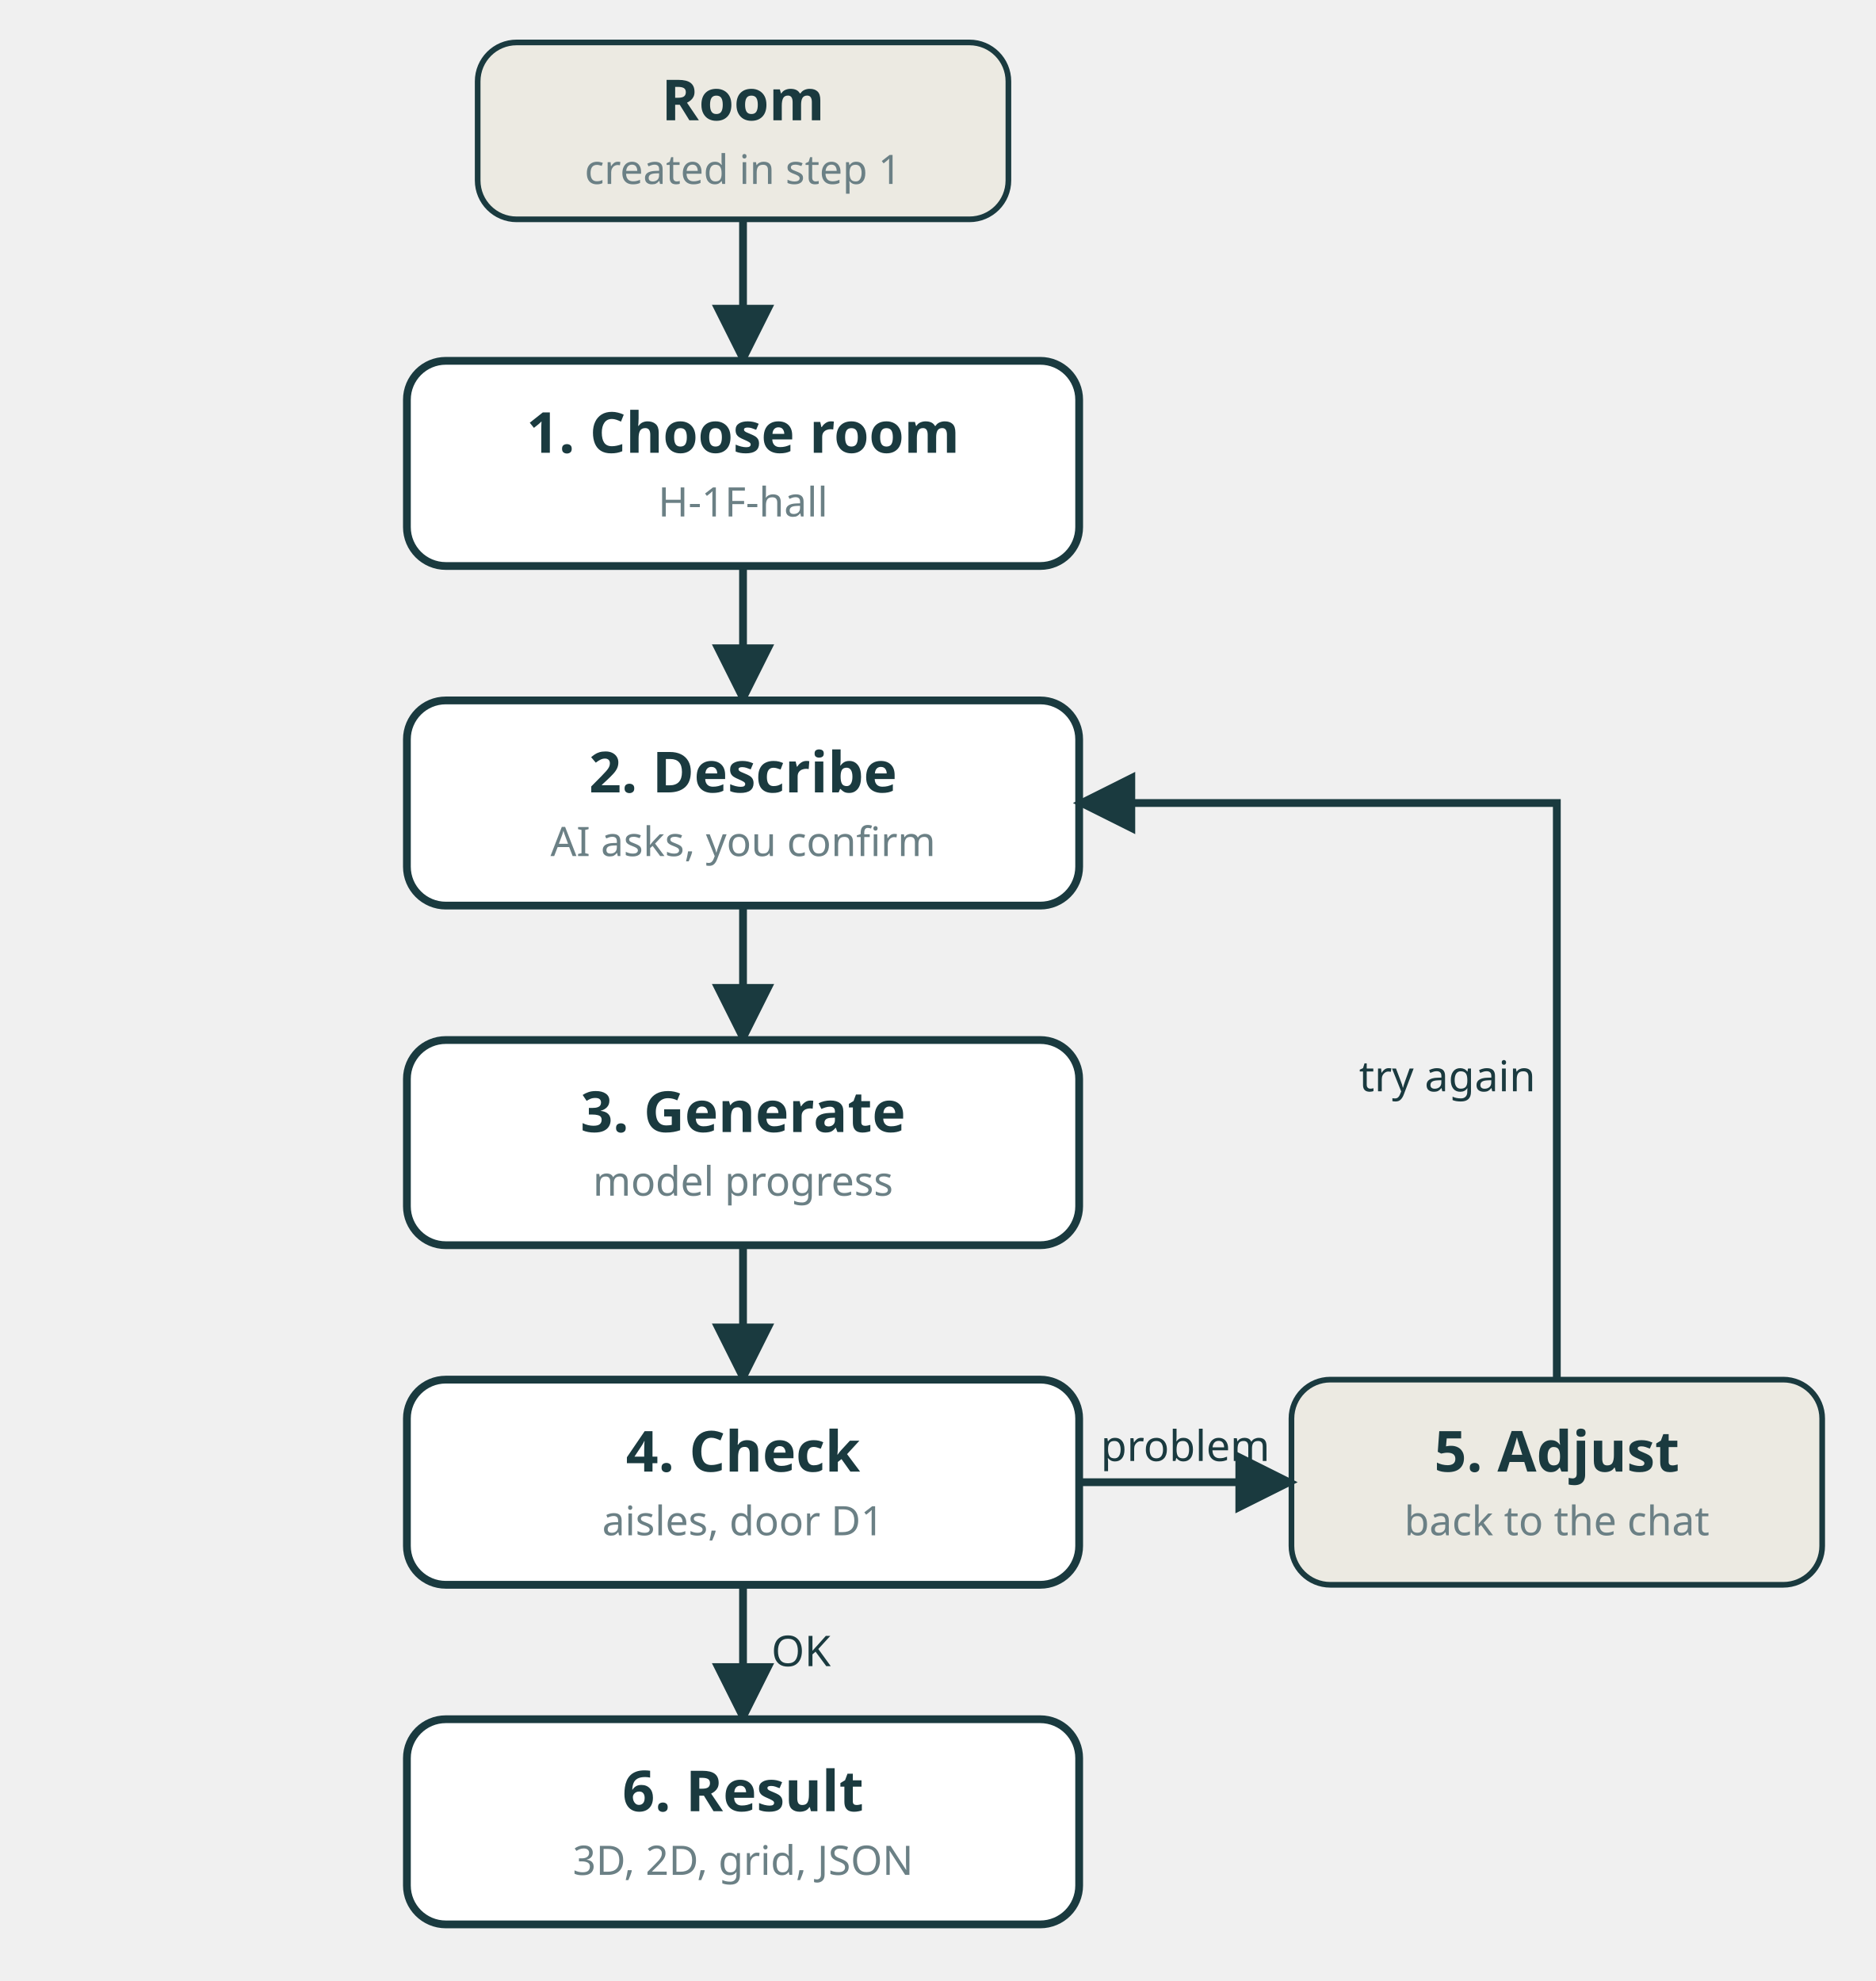
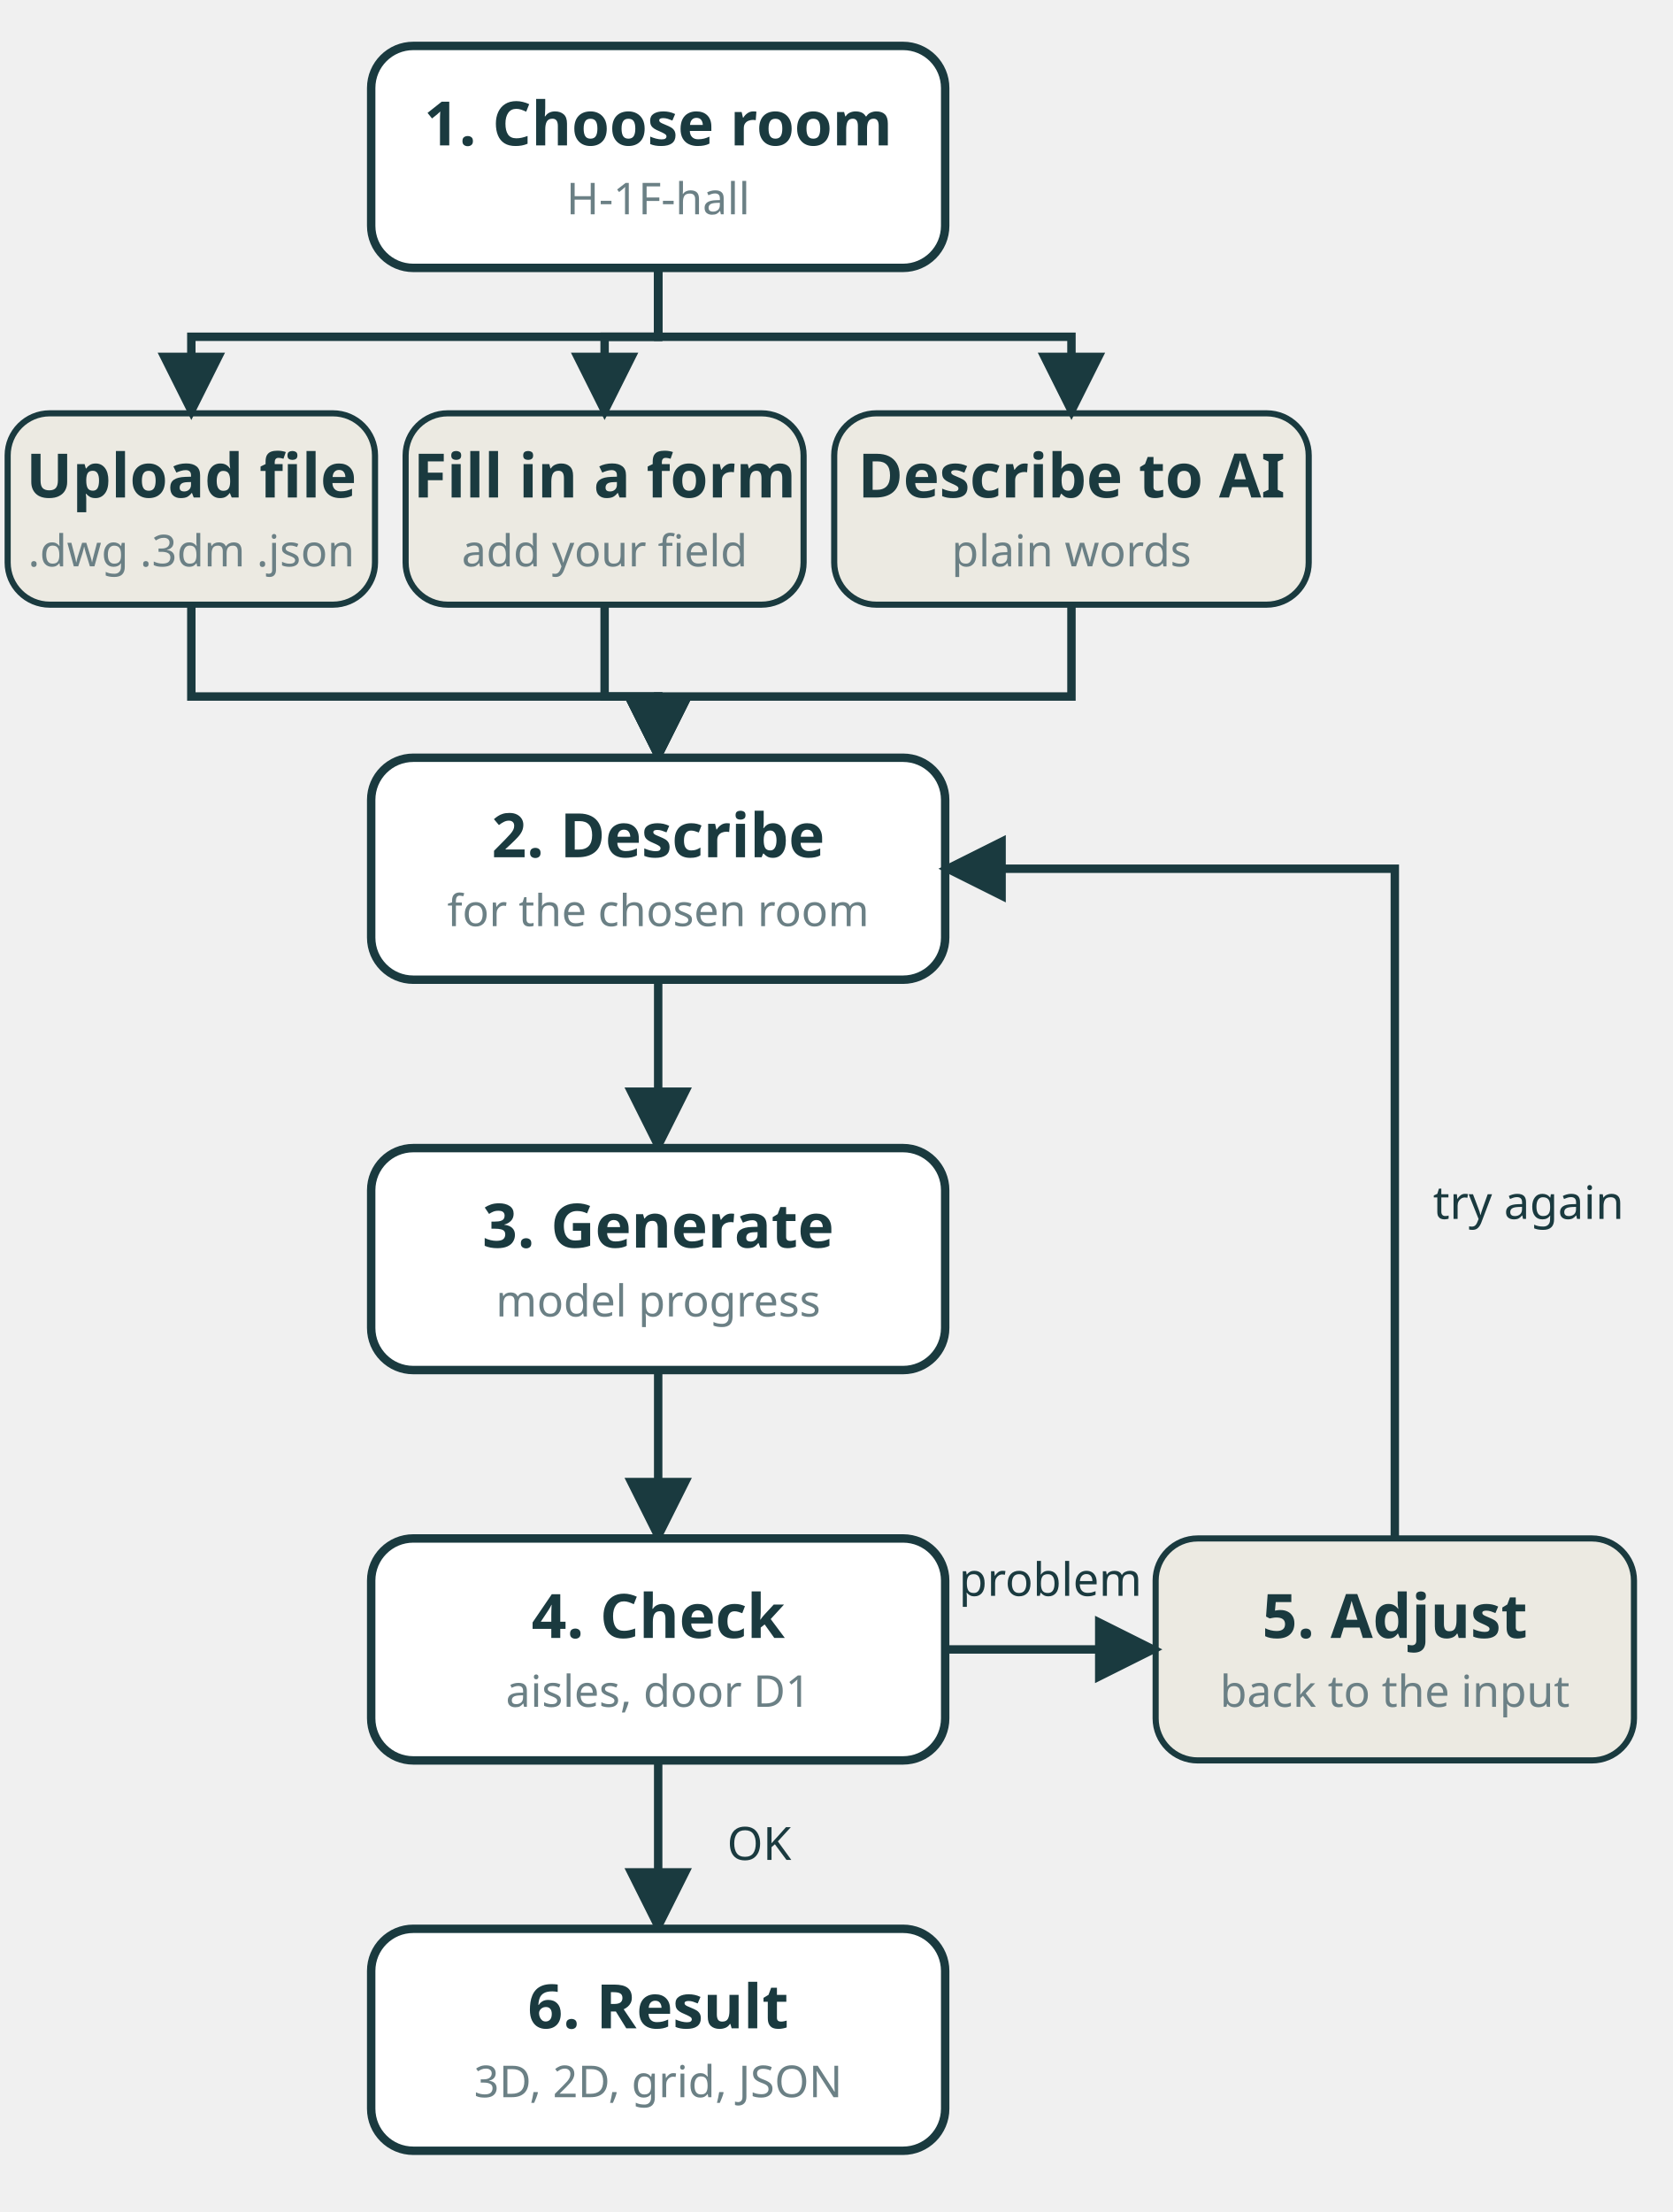
- <svg xmlns="http://www.w3.org/2000/svg" viewBox="0 0 530 560" width="530" height="560" font-family="&quot;Segoe UI&quot;, system-ui, sans-serif">
+ <svg xmlns="http://www.w3.org/2000/svg" viewBox="0 0 437 578" width="437" height="578" font-family="&quot;Segoe UI&quot;, system-ui, sans-serif">
  <defs>
    <marker id="ah" viewBox="0 0 10 10" refX="9" refY="5" markerWidth="8" markerHeight="8" orient="auto-start-reverse">
      <path d="M0,0 L10,5 L0,10 z" fill="#1a3a3f" />
    </marker>
  </defs>
-   <rect x="135.0" y="12" width="150" height="50" rx="11" fill="#eceae2" stroke="#1a3a3f" stroke-width="1.6" />
-   <text x="210.0" y="34.0" text-anchor="middle" font-size="16" font-weight="700" fill="#1a3a3f">Room</text>
-   <text x="210.0" y="52.0" text-anchor="middle" font-size="11.5" fill="#6b8085">created in step 1</text>
-   <path d="M210.0,62 L210,102" fill="none" stroke="#1a3a3f" stroke-width="2.2" marker-end="url(#ah)" />
-   <rect x="115.0" y="102" width="190" height="58" rx="11" fill="#fff" stroke="#1a3a3f" stroke-width="2.2" />
-   <text x="210.0" y="128.0" text-anchor="middle" font-size="16" font-weight="700" fill="#1a3a3f">1. Choose room</text>
-   <text x="210.0" y="146.0" text-anchor="middle" font-size="11.5" fill="#6b8085">H-1F-hall</text>
-   <path d="M210,160 L210,198" fill="none" stroke="#1a3a3f" stroke-width="2.2" marker-end="url(#ah)" />
-   <rect x="115.0" y="198" width="190" height="58" rx="11" fill="#fff" stroke="#1a3a3f" stroke-width="2.2" />
-   <text x="210.0" y="224.0" text-anchor="middle" font-size="16" font-weight="700" fill="#1a3a3f">2. Describe</text>
-   <text x="210.0" y="242.0" text-anchor="middle" font-size="11.5" fill="#6b8085">AI asks, you confirm</text>
-   <path d="M210,256 L210,294" fill="none" stroke="#1a3a3f" stroke-width="2.2" marker-end="url(#ah)" />
-   <rect x="115.0" y="294" width="190" height="58" rx="11" fill="#fff" stroke="#1a3a3f" stroke-width="2.2" />
-   <text x="210.0" y="320.0" text-anchor="middle" font-size="16" font-weight="700" fill="#1a3a3f">3. Generate</text>
-   <text x="210.0" y="338.0" text-anchor="middle" font-size="11.5" fill="#6b8085">model progress</text>
-   <path d="M210,352 L210,390" fill="none" stroke="#1a3a3f" stroke-width="2.2" marker-end="url(#ah)" />
-   <rect x="115.0" y="390" width="190" height="58" rx="11" fill="#fff" stroke="#1a3a3f" stroke-width="2.2" />
-   <text x="210.0" y="416.0" text-anchor="middle" font-size="16" font-weight="700" fill="#1a3a3f">4. Check</text>
-   <text x="210.0" y="434.0" text-anchor="middle" font-size="11.5" fill="#6b8085">aisles, door D1</text>
-   <path d="M210,448 L210,486" fill="none" stroke="#1a3a3f" stroke-width="2.2" marker-end="url(#ah)" />
-   <text x="218" y="471.0" font-size="12" fill="#1a3a3f">OK</text>
-   <rect x="115.0" y="486" width="190" height="58" rx="11" fill="#fff" stroke="#1a3a3f" stroke-width="2.2" />
-   <text x="210.0" y="512.0" text-anchor="middle" font-size="16" font-weight="700" fill="#1a3a3f">6. Result</text>
-   <text x="210.0" y="530.0" text-anchor="middle" font-size="11.5" fill="#6b8085">3D, 2D, grid, JSON</text>
-   <rect x="365" y="390" width="150" height="58" rx="11" fill="#eceae2" stroke="#1a3a3f" stroke-width="1.6" />
-   <text x="440.0" y="416.0" text-anchor="middle" font-size="16" font-weight="700" fill="#1a3a3f">5. Adjust</text>
-   <text x="440.0" y="434.0" text-anchor="middle" font-size="11.5" fill="#6b8085">back to the chat</text>
-   <path d="M305.0,419.0 L365,419.0" fill="none" stroke="#1a3a3f" stroke-width="2.2" marker-end="url(#ah)" />
-   <text x="335.0" y="413.0" text-anchor="middle" font-size="12" fill="#1a3a3f">problem</text>
-   <path d="M440.0,390 L440.0,227.0 L305.0,227.0" fill="none" stroke="#1a3a3f" stroke-width="2.2" marker-end="url(#ah)" />
-   <text x="434.0" y="308.5" text-anchor="end" font-size="12" fill="#1a3a3f">try again</text>
+   <rect x="97.0" y="12" width="150" height="58" rx="11" fill="#fff" stroke="#1a3a3f" stroke-width="2.2" />
+   <text x="172.0" y="38.0" text-anchor="middle" font-size="16" font-weight="700" fill="#1a3a3f">1. Choose room</text>
+   <text x="172.0" y="56.0" text-anchor="middle" font-size="11.5" fill="#6b8085">H-1F-hall</text>
+   <rect x="2.0" y="108" width="96" height="50" rx="11" fill="#eceae2" stroke="#1a3a3f" stroke-width="1.6" />
+   <text x="50.0" y="130.0" text-anchor="middle" font-size="16" font-weight="700" fill="#1a3a3f">Upload file</text>
+   <text x="50.0" y="148.0" text-anchor="middle" font-size="11.5" fill="#6b8085">.dwg  .3dm  .json</text>
+   <path d="M172,70 L172,88 L50.0,88 L50.0,108" fill="none" stroke="#1a3a3f" stroke-width="2.2" marker-end="url(#ah)" />
+   <path d="M50.0,158 L50.0,182 L172,182 L172,198" fill="none" stroke="#1a3a3f" stroke-width="2.2" marker-end="url(#ah)" />
+   <rect x="106.0" y="108" width="104" height="50" rx="11" fill="#eceae2" stroke="#1a3a3f" stroke-width="1.6" />
+   <text x="158.0" y="130.0" text-anchor="middle" font-size="16" font-weight="700" fill="#1a3a3f">Fill in a form</text>
+   <text x="158.0" y="148.0" text-anchor="middle" font-size="11.5" fill="#6b8085">add your field</text>
+   <path d="M172,70 L172,88 L158.0,88 L158.0,108" fill="none" stroke="#1a3a3f" stroke-width="2.2" marker-end="url(#ah)" />
+   <path d="M158.0,158 L158.0,182 L172,182 L172,198" fill="none" stroke="#1a3a3f" stroke-width="2.2" marker-end="url(#ah)" />
+   <rect x="218.0" y="108" width="124" height="50" rx="11" fill="#eceae2" stroke="#1a3a3f" stroke-width="1.6" />
+   <text x="280.0" y="130.0" text-anchor="middle" font-size="16" font-weight="700" fill="#1a3a3f">Describe to AI</text>
+   <text x="280.0" y="148.0" text-anchor="middle" font-size="11.5" fill="#6b8085">plain words</text>
+   <path d="M172,70 L172,88 L280.0,88 L280.0,108" fill="none" stroke="#1a3a3f" stroke-width="2.2" marker-end="url(#ah)" />
+   <path d="M280.0,158 L280.0,182 L172,182 L172,198" fill="none" stroke="#1a3a3f" stroke-width="2.2" marker-end="url(#ah)" />
+   <rect x="97.0" y="198" width="150" height="58" rx="11" fill="#fff" stroke="#1a3a3f" stroke-width="2.2" />
+   <text x="172.0" y="224.0" text-anchor="middle" font-size="16" font-weight="700" fill="#1a3a3f">2. Describe</text>
+   <text x="172.0" y="242.0" text-anchor="middle" font-size="11.5" fill="#6b8085">for the chosen room</text>
+   <path d="M172,256 L172,300" fill="none" stroke="#1a3a3f" stroke-width="2.2" marker-end="url(#ah)" />
+   <rect x="97.0" y="300" width="150" height="58" rx="11" fill="#fff" stroke="#1a3a3f" stroke-width="2.2" />
+   <text x="172.0" y="326.0" text-anchor="middle" font-size="16" font-weight="700" fill="#1a3a3f">3. Generate</text>
+   <text x="172.0" y="344.0" text-anchor="middle" font-size="11.5" fill="#6b8085">model progress</text>
+   <path d="M172,358 L172,402" fill="none" stroke="#1a3a3f" stroke-width="2.2" marker-end="url(#ah)" />
+   <rect x="97.0" y="402" width="150" height="58" rx="11" fill="#fff" stroke="#1a3a3f" stroke-width="2.2" />
+   <text x="172.0" y="428.0" text-anchor="middle" font-size="16" font-weight="700" fill="#1a3a3f">4. Check</text>
+   <text x="172.0" y="446.0" text-anchor="middle" font-size="11.5" fill="#6b8085">aisles, door D1</text>
+   <path d="M172,460 L172,504" fill="none" stroke="#1a3a3f" stroke-width="2.2" marker-end="url(#ah)" />
+   <text x="190" y="486.0" font-size="12" fill="#1a3a3f">OK</text>
+   <rect x="97.0" y="504" width="150" height="58" rx="11" fill="#fff" stroke="#1a3a3f" stroke-width="2.2" />
+   <text x="172.0" y="530.0" text-anchor="middle" font-size="16" font-weight="700" fill="#1a3a3f">6. Result</text>
+   <text x="172.0" y="548.0" text-anchor="middle" font-size="11.5" fill="#6b8085">3D, 2D, grid, JSON</text>
+   <rect x="302" y="402" width="125" height="58" rx="11" fill="#eceae2" stroke="#1a3a3f" stroke-width="1.6" />
+   <text x="364.5" y="428.0" text-anchor="middle" font-size="16" font-weight="700" fill="#1a3a3f">5. Adjust</text>
+   <text x="364.5" y="446.0" text-anchor="middle" font-size="11.5" fill="#6b8085">back to the input</text>
+   <path d="M247.0,431.0 L302,431.0" fill="none" stroke="#1a3a3f" stroke-width="2.2" marker-end="url(#ah)" />
+   <text x="274.5" y="417.0" text-anchor="middle" font-size="12" fill="#1a3a3f">problem</text>
+   <path d="M364.5,402 L364.5,227.0 L247.0,227.0" fill="none" stroke="#1a3a3f" stroke-width="2.2" marker-end="url(#ah)" />
+   <text x="374.5" y="318.5" text-anchor="start" font-size="12" fill="#1a3a3f">try again</text>
</svg>
